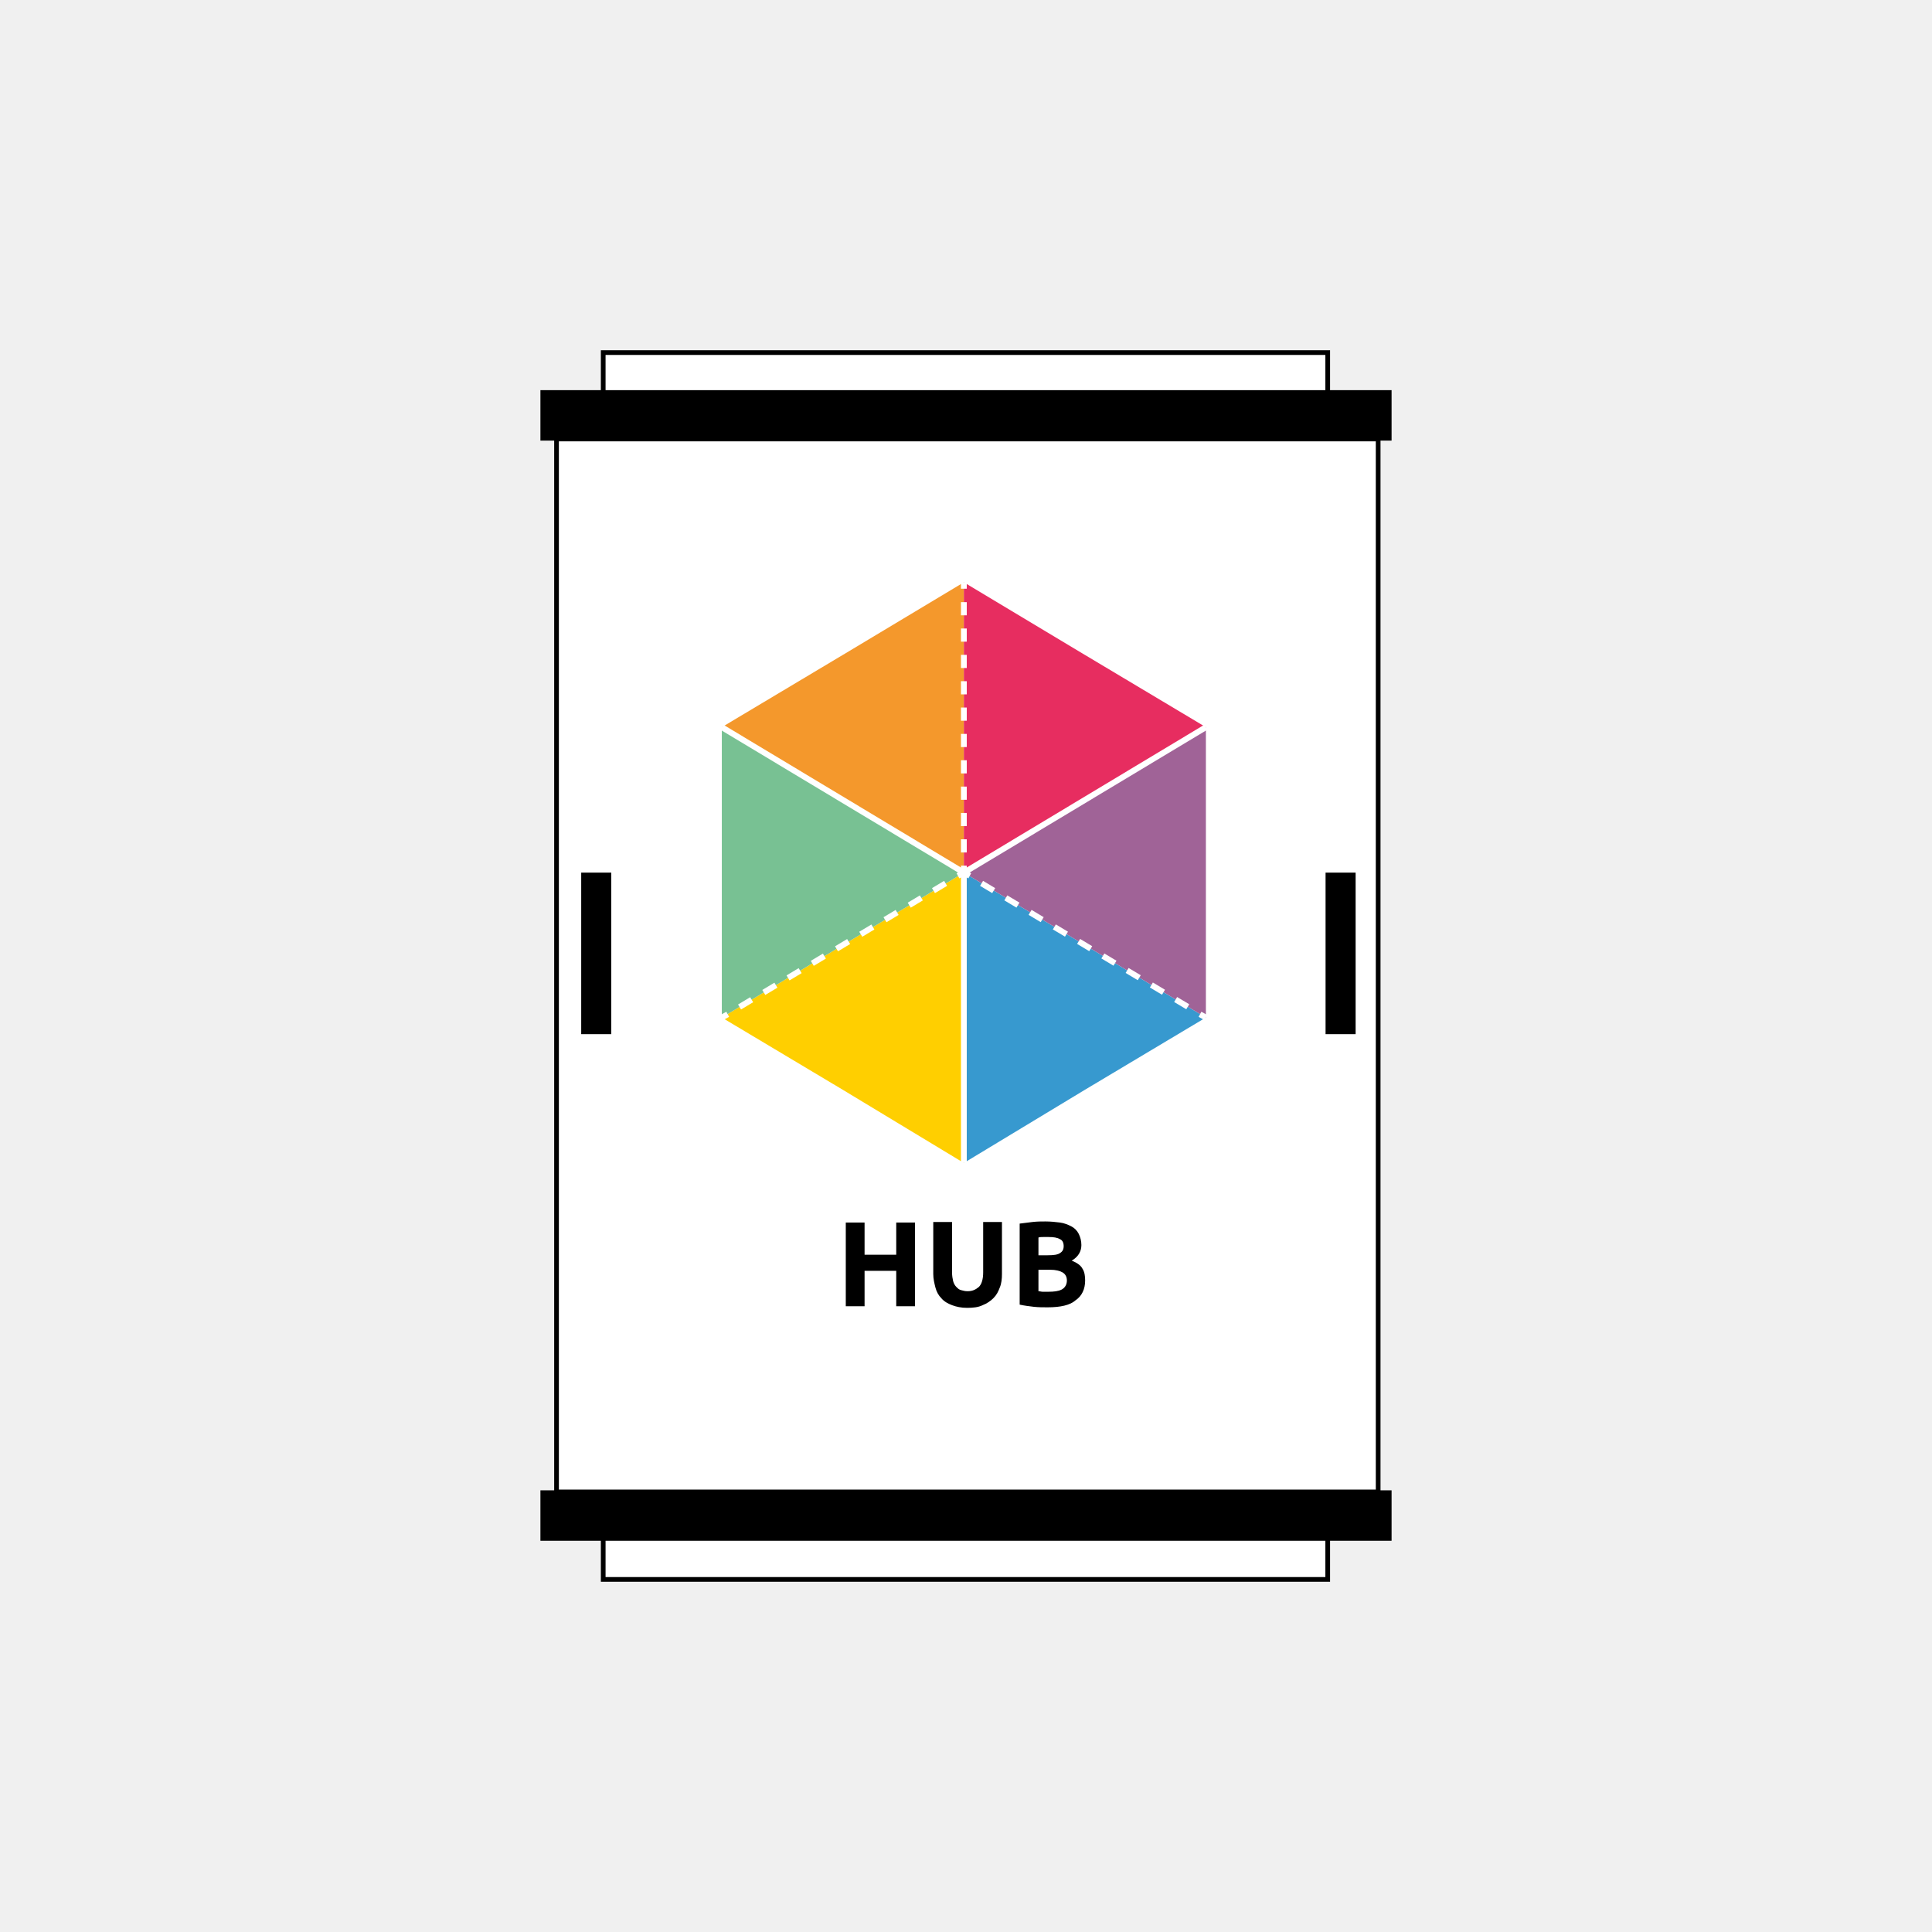
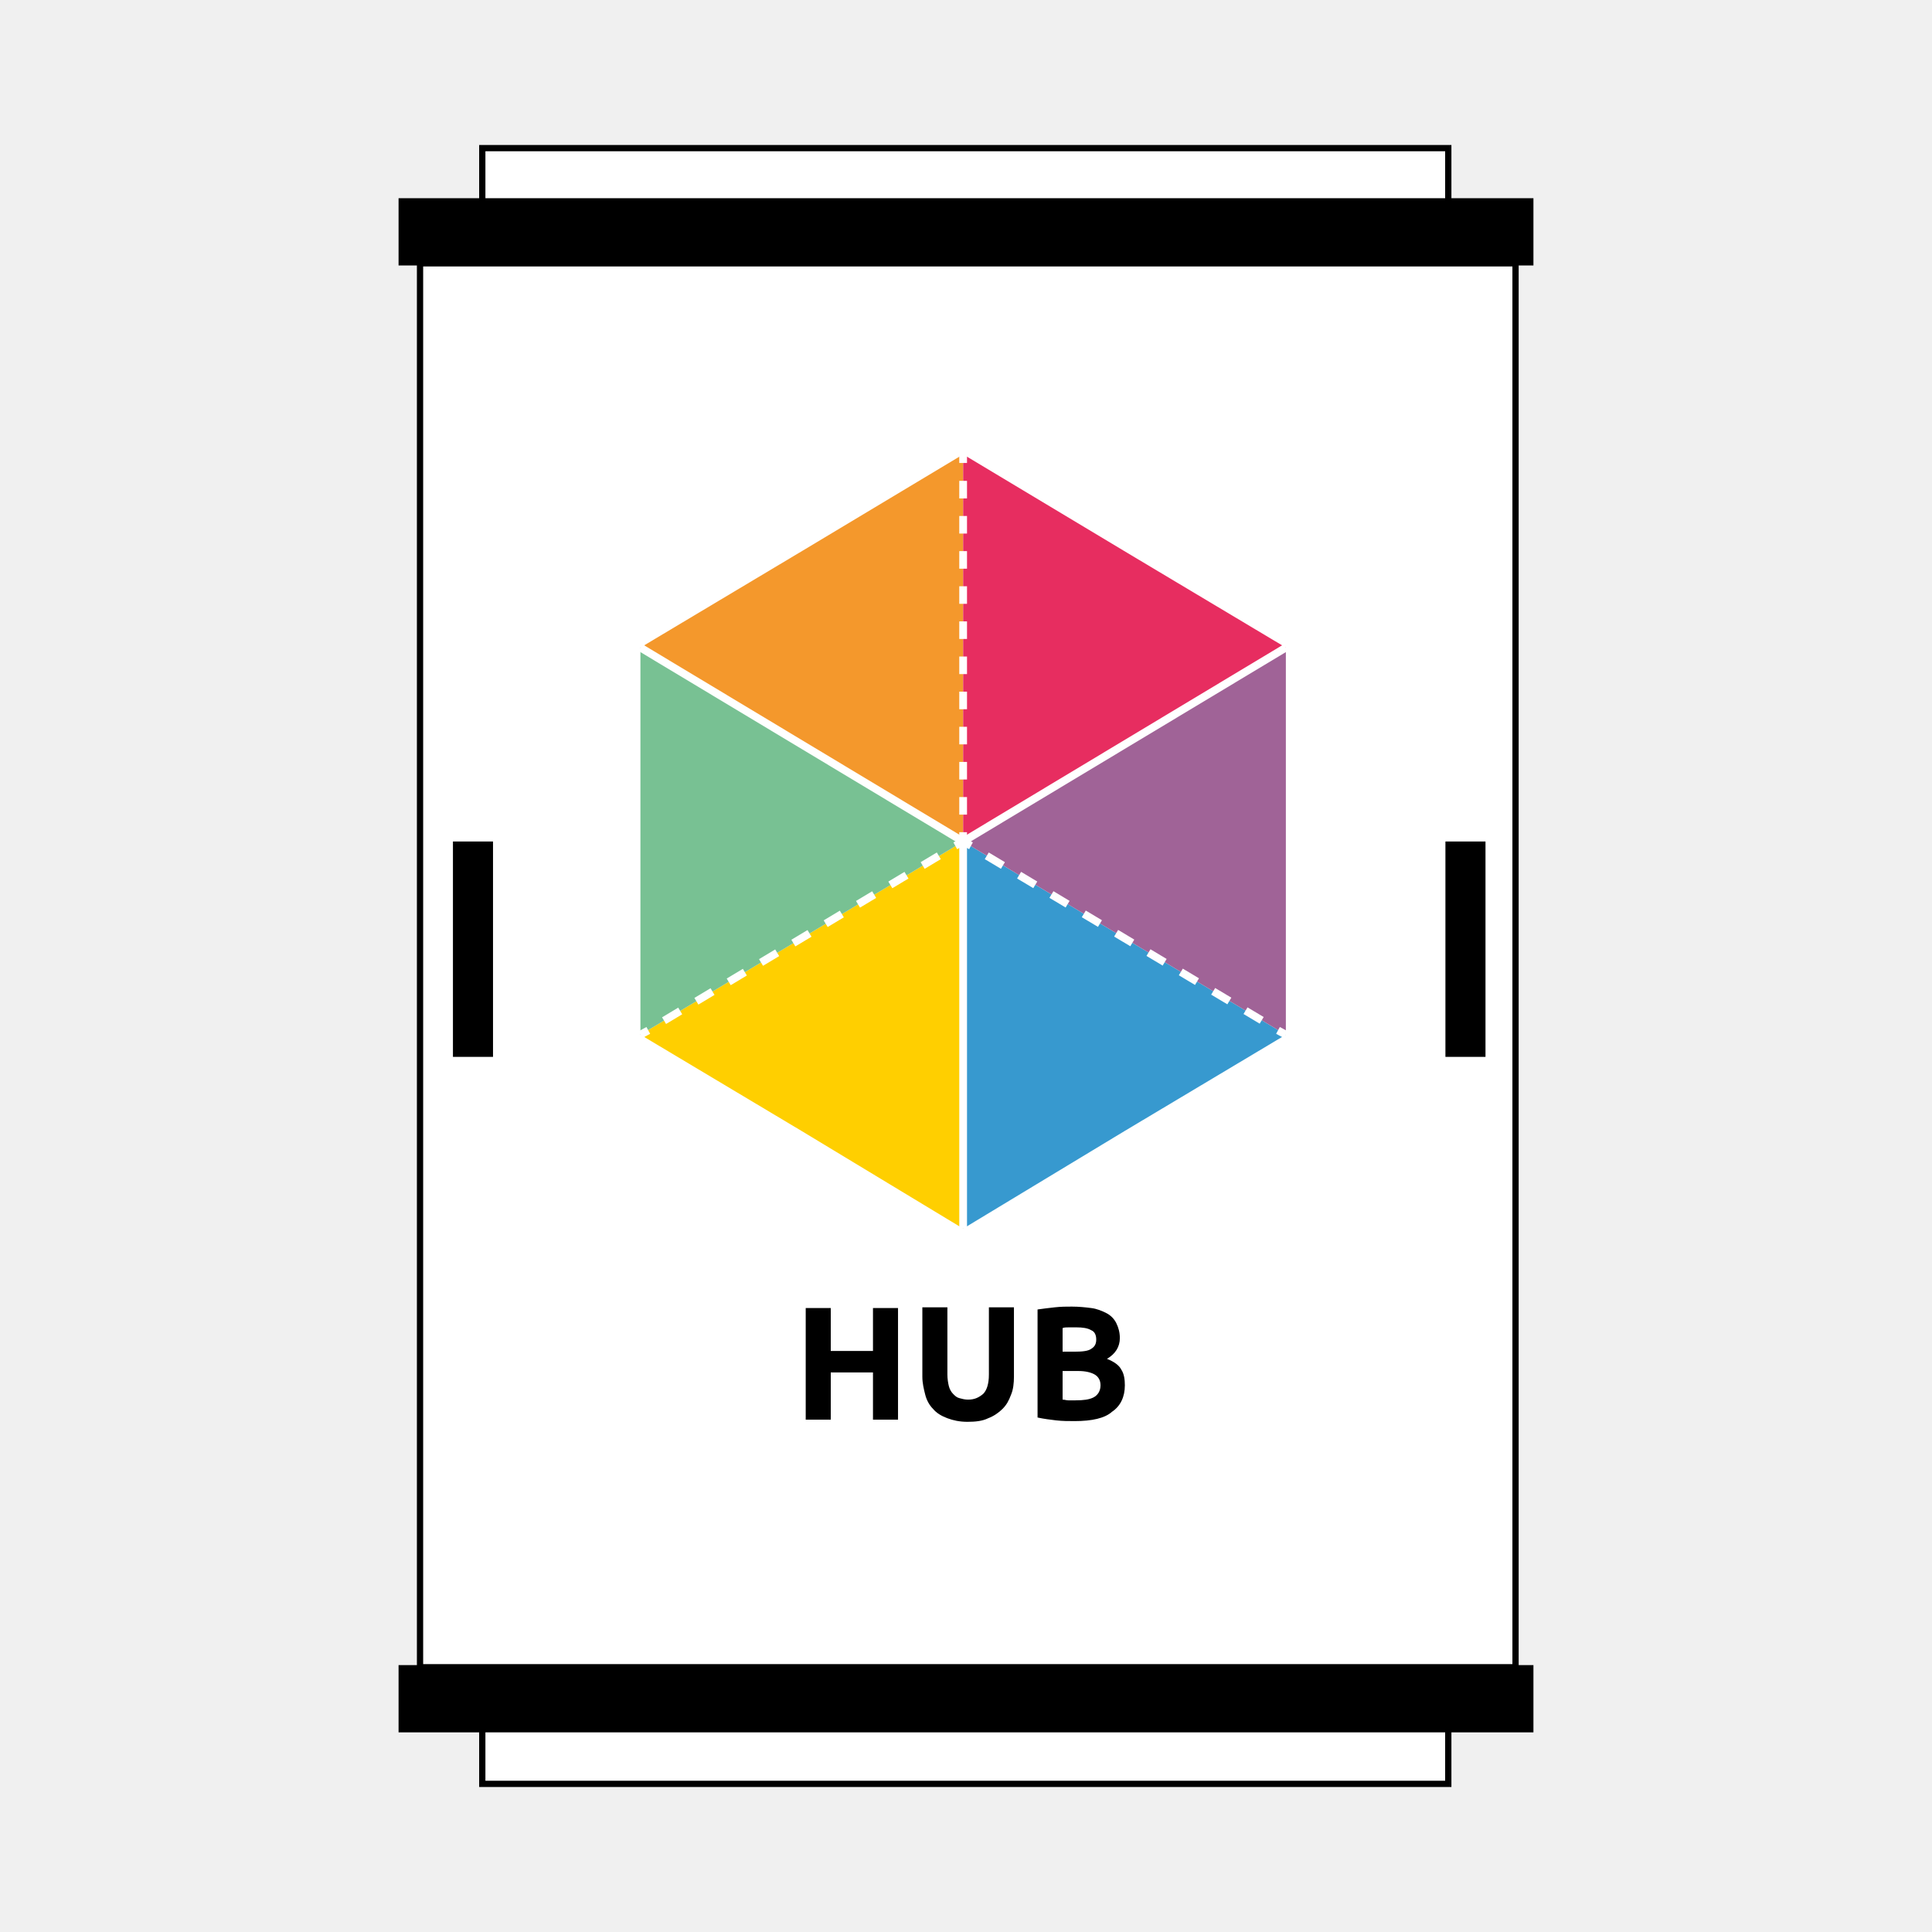
- <svg xmlns="http://www.w3.org/2000/svg" version="1.1" id="Camada_1" x="0px" y="0px" viewBox="0 0 360 360" xml:space="preserve" width="360" height="360">
+ <svg xmlns="http://www.w3.org/2000/svg" version="1.1" id="Camada_1" x="0px" y="0px" viewBox="0 0 270 270" xml:space="preserve" width="270" height="270">
  <defs id="defs85" />
  <style type="text/css" id="style3">
	.st0{fill:#FFFFFF;stroke:#000000;stroke-width:0.875;stroke-miterlimit:10;}
	.st1{stroke:#FFFFFF;stroke-width:0.361;stroke-miterlimit:10;}
	.st2{fill:#3799CF;}
	.st3{fill:#A06397;}
	.st4{fill:#F4982C;}
	.st5{fill:#E72D60;}
	.st6{fill:#FFCF00;}
	.st7{fill:#78C193;}
	.st8{fill:none;stroke:#FFFFFF;stroke-width:1.082;stroke-miterlimit:10;}
	.st9{fill:none;stroke:#FFFFFF;stroke-width:1.082;stroke-miterlimit:10;stroke-dasharray:2.455,2.455;}
	.st10{fill:none;stroke:#FFFFFF;stroke-width:1.082;stroke-miterlimit:10;stroke-dasharray:2.634,2.634;}
	.st11{fill:none;stroke:#000000;stroke-width:9.399;stroke-miterlimit:10;}
	.st12{fill:none;stroke:#000000;stroke-miterlimit:10;}
	.st13{fill:#6D1843;stroke:#6D1843;stroke-width:1.73;stroke-miterlimit:10;}
	.st14{fill:#8C2764;stroke:#8C2764;stroke-width:1.73;stroke-miterlimit:10;}
	.st15{fill:#BF5E93;stroke:#BF5E93;stroke-width:1.73;stroke-miterlimit:10;}
	.st16{fill:#D280B1;stroke:#D280B1;stroke-width:1.73;stroke-miterlimit:10;}
	.st17{fill:#D1A3C1;stroke:#D1A3C1;stroke-width:1.73;stroke-miterlimit:10;}
	.st18{fill:#488DCB;}
	.st19{fill:#4FACE0;}
	.st20{fill:#6ACAF3;}
	.st21{fill:#91D9F2;}
	.st22{fill:none;}
	.st23{fill:#12A84B;}
	.st24{fill:#14B14B;}
	.st25{fill:#36B350;}
	.st26{fill:#48B656;}
	.st27{fill:#5DBA55;}
	.st28{fill:#72BF52;}
	.st29{fill:#99BC88;}
	.st30{fill:#EC1C24;}
	.st31{fill:#E94753;}
	.st32{fill:#EE6771;}
	.st33{fill:#ED8D97;}
	.st34{fill:#E4B4BC;}
	.st35{fill:#E2D0D4;}
</style>
-   <g id="g5" transform="translate(-139.6,-0.4999924)">
+   <g id="g5" transform="translate(-184.6,-45.49999)">
    <rect x="243.3" y="82.3" class="st0" width="153.1" height="196.2" id="rect7" style="fill:#ffffff;stroke:#000000;stroke-width:0.875;stroke-miterlimit:10" />
    <g id="g9">
      <polyline class="st2" points="364.3,190.1 341.7,203.6 319.2,217.2 319.2,190.1 319.2,163.1   " id="polyline11" style="fill:#3799cf" />
      <polyline class="st3" points="364.3,190.1 364.3,163.1 364.3,136 341.8,149.5 319.2,163.1   " id="polyline13" style="fill:#a06397" />
      <polyline class="st4" points="319.2,109 296.7,122.5 274.1,136 296.7,149.5 319.2,163.1   " id="polyline15" style="fill:#f4982c" />
      <polyline class="st5" points="319.2,109 341.7,122.5 364.3,136 341.7,149.5 319.2,163.1   " id="polyline17" style="fill:#e72d60" />
      <polyline class="st6" points="274.1,190.1 296.7,203.6 319.2,217.2 319.2,190.1 319.2,163.1   " id="polyline19" style="fill:#ffcf00" />
      <polyline class="st7" points="274.1,190.1 274.1,163.1 274.1,136 296.7,149.5 319.2,163.1   " id="polyline21" style="fill:#78c193" />
      <g id="g23">
        <g id="g25">
          <g id="g27">
            <line class="st8" x1="319.2" y1="109" x2="319.2" y2="110.2" id="line29" style="fill:none;stroke:#ffffff;stroke-width:1.082;stroke-miterlimit:10" />
            <line class="st9" x1="319.2" y1="112.7" x2="319.2" y2="160.6" id="line31" style="fill:none;stroke:#ffffff;stroke-width:1.082;stroke-miterlimit:10;stroke-dasharray:2.455, 2.455" />
            <line class="st8" x1="319.2" y1="161.8" x2="319.2" y2="163.1" id="line33" style="fill:none;stroke:#ffffff;stroke-width:1.082;stroke-miterlimit:10" />
          </g>
        </g>
        <g id="g35">
          <g id="g37">
            <line class="st8" x1="319.2" y1="163.1" x2="320.3" y2="163.7" id="line39" style="fill:none;stroke:#ffffff;stroke-width:1.082;stroke-miterlimit:10" />
            <line class="st10" x1="322.5" y1="165.1" x2="362.1" y2="188.8" id="line41" style="fill:none;stroke:#ffffff;stroke-width:1.082;stroke-miterlimit:10;stroke-dasharray:2.634, 2.634" />
            <line class="st8" x1="363.2" y1="189.5" x2="364.3" y2="190.1" id="line43" style="fill:none;stroke:#ffffff;stroke-width:1.082;stroke-miterlimit:10" />
          </g>
        </g>
        <g id="g45">
          <g id="g47">
            <line class="st8" x1="319.2" y1="163.1" x2="318.1" y2="163.7" id="line49" style="fill:none;stroke:#ffffff;stroke-width:1.082;stroke-miterlimit:10" />
            <line class="st10" x1="315.8" y1="165.1" x2="276.3" y2="188.8" id="line51" style="fill:none;stroke:#ffffff;stroke-width:1.082;stroke-miterlimit:10;stroke-dasharray:2.634, 2.634" />
            <line class="st8" x1="275.2" y1="189.5" x2="274.1" y2="190.1" id="line53" style="fill:none;stroke:#ffffff;stroke-width:1.082;stroke-miterlimit:10" />
          </g>
        </g>
      </g>
      <g id="g55">
        <line class="st8" x1="319.2" y1="217.2" x2="319.2" y2="163.1" id="line57" style="fill:none;stroke:#ffffff;stroke-width:1.082;stroke-miterlimit:10" />
        <line class="st8" x1="319.2" y1="163.1" x2="364.3" y2="136" id="line59" style="fill:none;stroke:#ffffff;stroke-width:1.082;stroke-miterlimit:10" />
        <line class="st8" x1="319.2" y1="163.1" x2="274.1" y2="136" id="line61" style="fill:none;stroke:#ffffff;stroke-width:1.082;stroke-miterlimit:10" />
      </g>
    </g>
    <rect x="252" y="283.8" class="st0" width="135" height="11" id="rect63" style="fill:#ffffff;stroke:#000000;stroke-width:0.875;stroke-miterlimit:10" />
    <rect x="252" y="66.2" class="st0" width="135" height="11" id="rect65" style="fill:#ffffff;stroke:#000000;stroke-width:0.875;stroke-miterlimit:10" />
    <line class="st11" x1="240.3" y1="77.9" x2="398.9" y2="77.9" id="line67" style="fill:none;stroke:#000000;stroke-width:9.399;stroke-miterlimit:10" />
    <line class="st11" x1="240.3" y1="282.9" x2="398.9" y2="282.9" id="line69" style="fill:none;stroke:#000000;stroke-width:9.399;stroke-miterlimit:10" />
    <g id="g71">
      <path d="m 306.6,228.3 3.5,0 0,15.6 -3.5,0 0,-6.6 -5.9,0 0,6.6 -3.5,0 0,-15.6 3.5,0 0,6 5.9,0 0,-6 z" id="path73" />
      <path d="m 319.8,244.2 c -1.1,0 -2,-0.2 -2.8,-0.5 -0.8,-0.3 -1.5,-0.7 -2,-1.3 -0.5,-0.5 -0.9,-1.2 -1.1,-2 -0.2,-0.8 -0.4,-1.6 -0.4,-2.5 l 0,-9.7 3.5,0 0,9.4 c 0,0.6 0.1,1.2 0.2,1.6 0.1,0.4 0.3,0.8 0.6,1.1 0.3,0.3 0.5,0.5 0.9,0.6 0.4,0.1 0.7,0.2 1.2,0.2 0.9,0 1.5,-0.3 2.1,-0.8 0.5,-0.5 0.8,-1.4 0.8,-2.7 l 0,-9.4 3.5,0 0,9.7 c 0,0.9 -0.1,1.8 -0.4,2.5 -0.3,0.8 -0.6,1.4 -1.2,2 -0.5,0.5 -1.2,1 -2,1.3 -0.8,0.4 -1.8,0.5 -2.9,0.5 z" id="path75" />
      <path d="m 334.8,244.1 c -0.9,0 -1.7,0 -2.6,-0.1 -0.8,-0.1 -1.7,-0.2 -2.6,-0.4 l 0,-15.1 c 0.7,-0.1 1.5,-0.2 2.4,-0.3 0.9,-0.1 1.6,-0.1 2.4,-0.1 1,0 1.9,0.1 2.7,0.2 0.8,0.1 1.5,0.4 2.1,0.7 0.6,0.3 1.1,0.8 1.4,1.4 0.3,0.6 0.5,1.3 0.5,2.1 0,1.2 -0.6,2.2 -1.8,2.9 1,0.4 1.7,0.9 2,1.5 0.4,0.6 0.5,1.4 0.5,2.2 0,1.6 -0.6,2.9 -1.8,3.7 -1,0.9 -2.8,1.3 -5.2,1.3 z m -1.7,-9.7 1.7,0 c 1.1,0 1.9,-0.1 2.3,-0.4 0.5,-0.3 0.7,-0.7 0.7,-1.3 0,-0.6 -0.2,-1.1 -0.7,-1.3 -0.5,-0.3 -1.2,-0.4 -2.1,-0.4 -0.3,0 -0.6,0 -1,0 -0.3,0 -0.7,0 -0.9,0.1 l 0,3.3 z m 0,2.7 0,4 c 0.3,0 0.5,0.1 0.8,0.1 0.3,0 0.6,0 1,0 1.1,0 1.9,-0.1 2.5,-0.4 0.6,-0.3 1,-0.9 1,-1.7 0,-0.7 -0.3,-1.2 -0.8,-1.5 -0.5,-0.3 -1.3,-0.5 -2.3,-0.5 l -2.2,0 z" id="path77" />
    </g>
    <rect x="247.9" y="163.1" width="5.6" height="30.1" id="rect79" />
    <rect x="386.6" y="163.1" width="5.6" height="30.1" id="rect81" />
  </g>
</svg>
